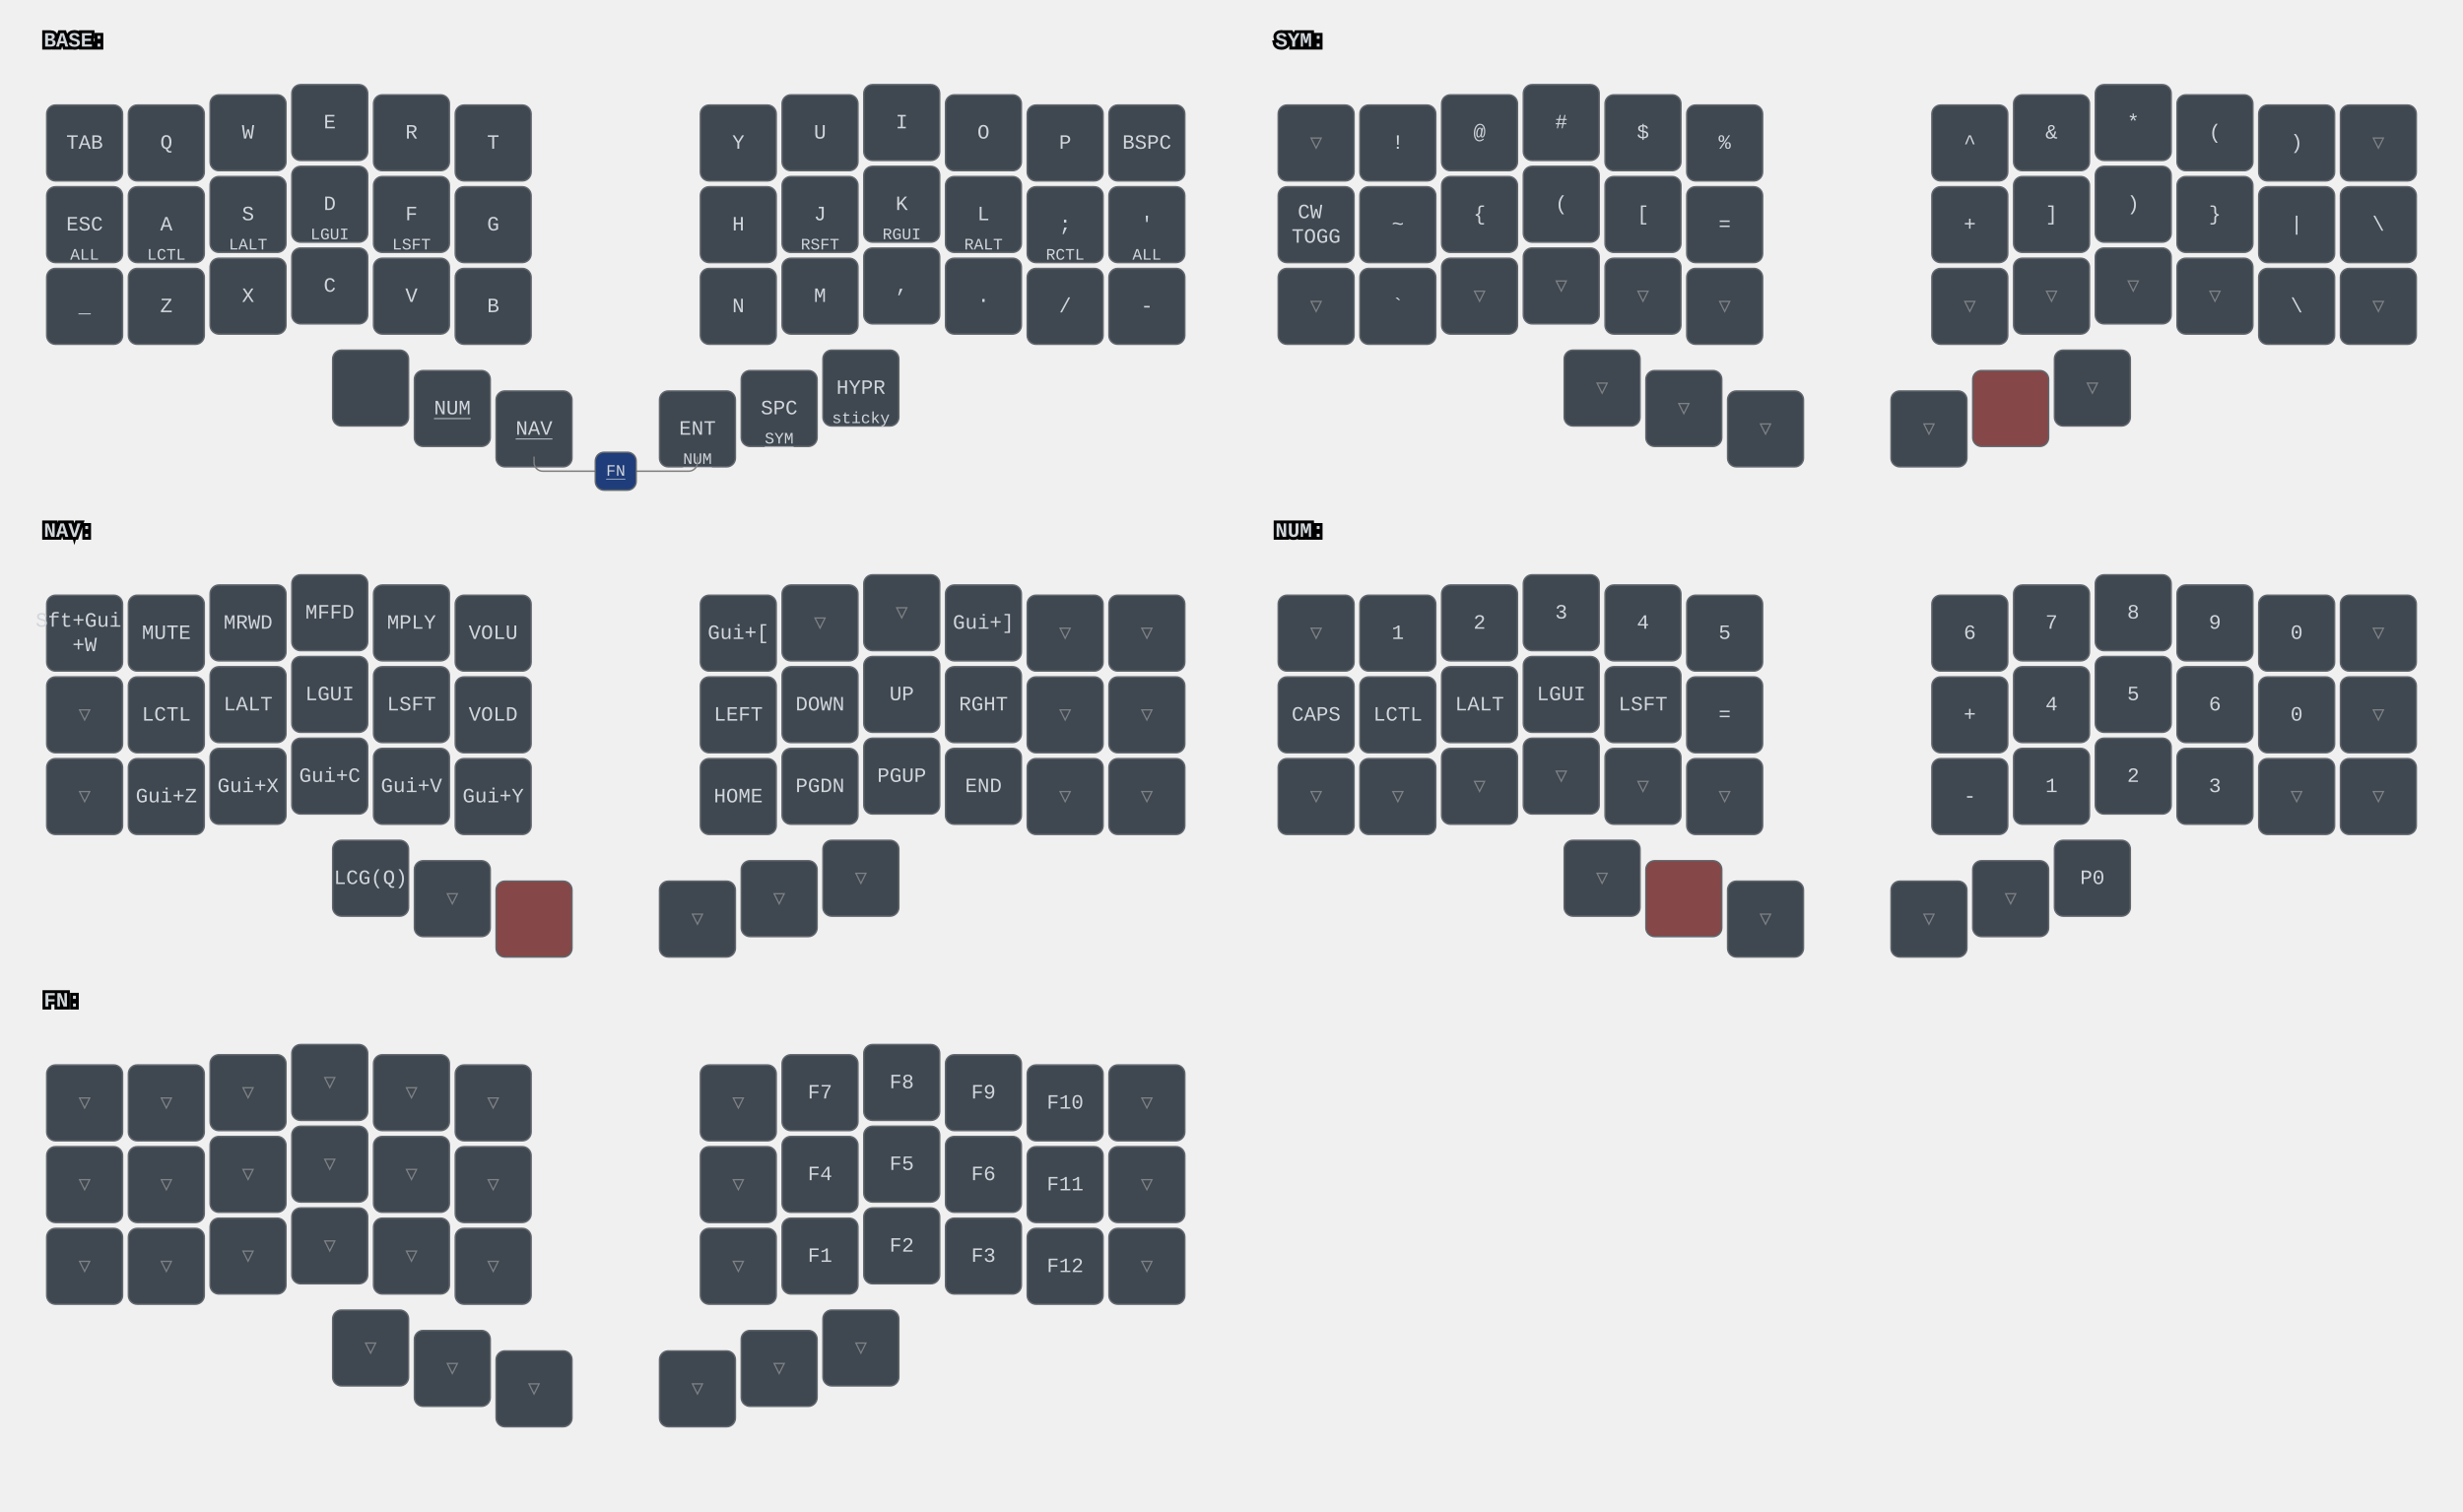
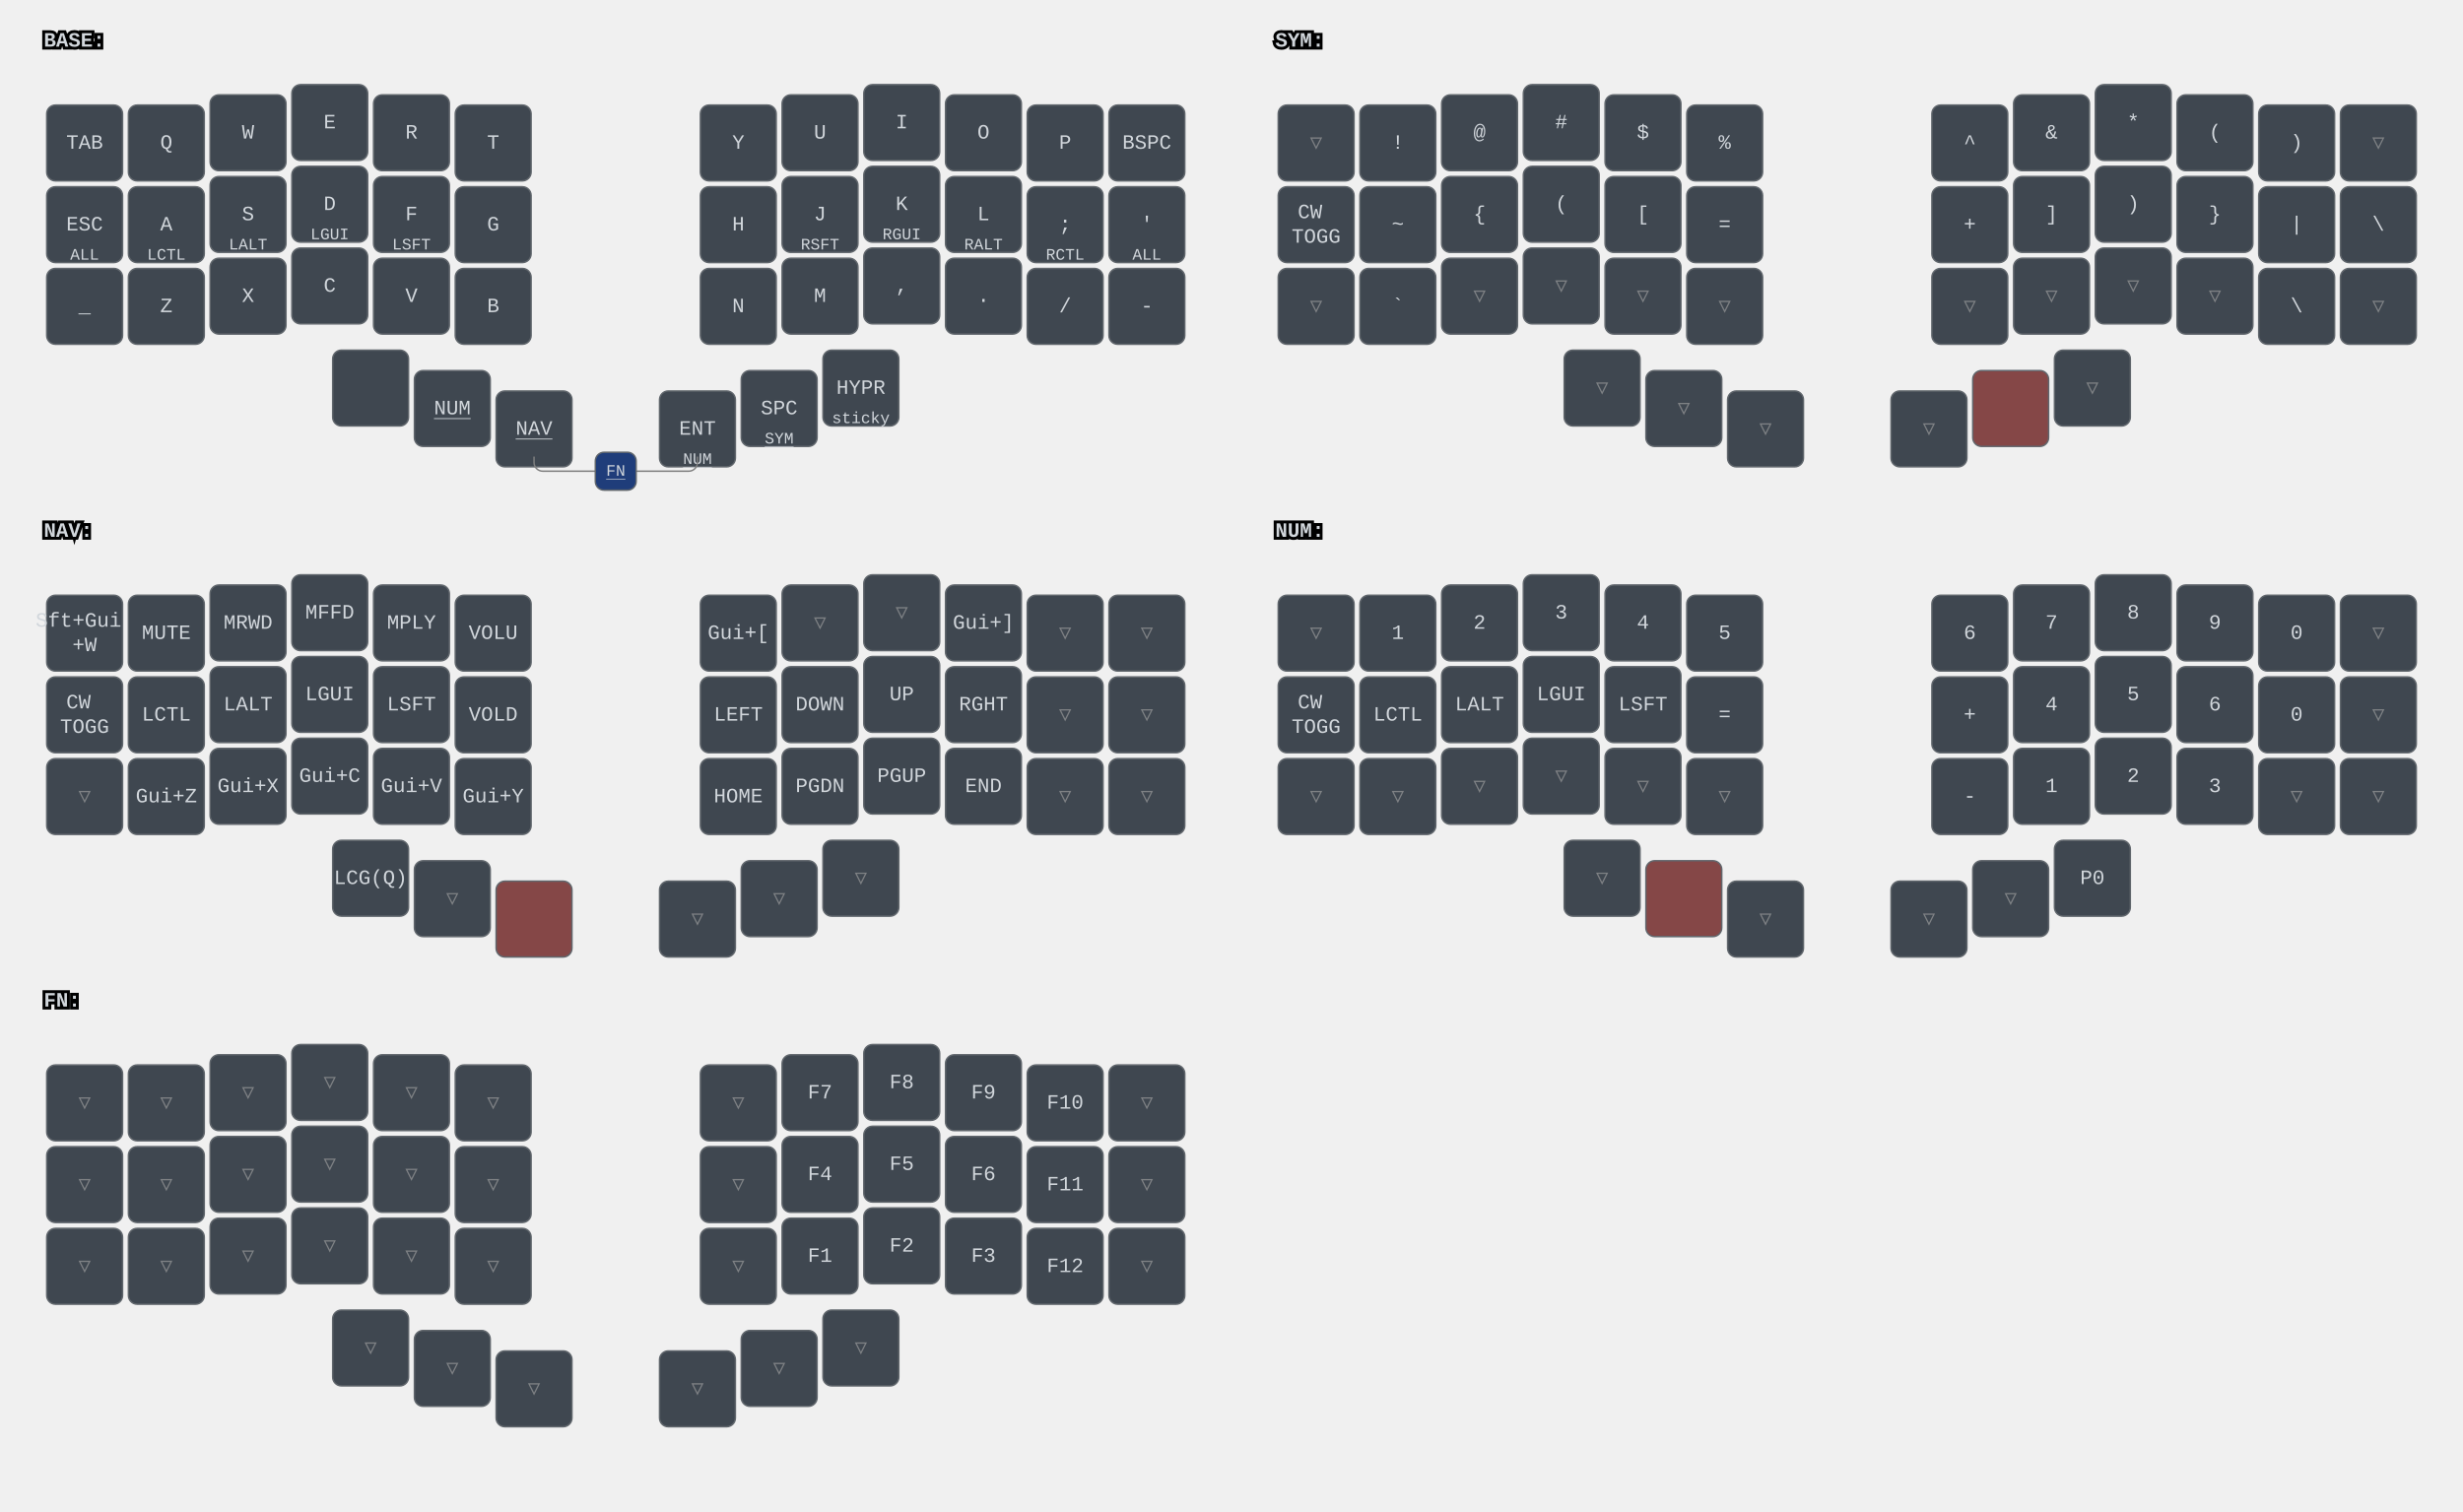
<svg xmlns="http://www.w3.org/2000/svg" width="1688" height="1036" viewBox="0 0 1688 1036" class="keymap">
  <style>/* inherit to force styles through use tags */
svg path {
    fill: inherit;
}

/* font and background color specifications */
svg.keymap {
    font-family: SFMono-Regular,Consolas,Liberation Mono,Menlo,monospace;
    font-size: 14px;
    font-kerning: normal;
    text-rendering: optimizeLegibility;
    fill: #24292e;
}

/* default key styling */
rect.key {
    fill: #f6f8fa;
}

rect.key, rect.combo {
    stroke: #c9cccf;
    stroke-width: 1;
}

/* default key side styling, only used is draw_key_sides is set */
rect.side {
    filter: brightness(90%);
}

/* color accent for combo boxes */
rect.combo, rect.combo-separate {
    fill: #cdf;
}

/* color accent for held keys */
rect.held, rect.combo.held {
    fill: #fdd;
}

/* color accent for ghost (optional) keys */
rect.ghost, rect.combo.ghost {
    stroke-dasharray: 4, 4;
    stroke-width: 2;
}

text {
    text-anchor: middle;
    dominant-baseline: middle;
}

/* styling for layer labels */
text.label {
    font-weight: bold;
    text-anchor: start;
    stroke: white;
    stroke-width: 4;
    paint-order: stroke;
}

/* styling for optional footer */
text.footer {
    text-anchor: end;
    dominant-baseline: auto;
    stroke: white;
    stroke-width: 4;
    paint-order: stroke;
}

/* styling for combo tap, and key non-tap label text */
text.combo, text.hold, text.shifted, text.left, text.right, text.tl, text.tr, text.bl, text.br {
    font-size: 11px;
}

text.hold, text.bl, text.br {
    text-anchor: middle;
    dominant-baseline: auto;
}

text.shifted, text.tl, text.tr {
    text-anchor: middle;
    dominant-baseline: hanging;
}

text.left, text.tl, text.bl {
    text-anchor: start;
}

text.right, text.tr, text.br {
    text-anchor: end;
}

text.layer-activator {
    text-decoration: underline;
}

/* styling for hold/shifted label text in combo box */
text.combo.hold, text.combo.shifted, text.combo.left, text.combo.right {
    font-size: 8px;
}

/* lighter symbol for transparent keys */
text.trans {
    fill: #7b7e81;
}

/* styling for combo dendrons */
path.combo {
    stroke-width: 1;
    stroke: gray;
    fill: none;
}

/* Start Tabler Icons Cleanup */
/* cannot use height/width with glyphs */
.icon-tabler &gt; path {
    fill: inherit;
    stroke: inherit;
    stroke-width: 2;
}
/* hide tabler's default box */
.icon-tabler &gt; path[stroke="none"][fill="none"] {
    visibility: hidden;
}
/* End Tabler Icons Cleanup */

svg.keymap { fill: #d1d6db; }
rect.key { fill: #3f4750; }
rect.key, rect.combo { stroke: #60666c; }
rect.combo, rect.combo-separate { fill: #1f3d7a; }
rect.held, rect.combo.held { fill: #854747; }
text.label, text.footer { stroke: black; }
text.trans { fill: #7e8184; }
path.combo { stroke: #7f7f7f; }
</style>
  <g transform="translate(30, 0)" class="layer-BASE">
    <text x="0" y="28" class="label" id="BASE">BASE:</text>
    <g transform="translate(0, 56)">
      <g transform="translate(28, 42)" class="key keypos-0">
        <rect rx="6" ry="6" x="-26" y="-26" width="52" height="52" class="key" />
        <text x="0" y="0" class="key tap">TAB</text>
      </g>
      <g transform="translate(84, 42)" class="key keypos-1">
        <rect rx="6" ry="6" x="-26" y="-26" width="52" height="52" class="key" />
        <text x="0" y="0" class="key tap">Q</text>
      </g>
      <g transform="translate(140, 35)" class="key keypos-2">
        <rect rx="6" ry="6" x="-26" y="-26" width="52" height="52" class="key" />
        <text x="0" y="0" class="key tap">W</text>
      </g>
      <g transform="translate(196, 28)" class="key keypos-3">
        <rect rx="6" ry="6" x="-26" y="-26" width="52" height="52" class="key" />
        <text x="0" y="0" class="key tap">E</text>
      </g>
      <g transform="translate(252, 35)" class="key keypos-4">
        <rect rx="6" ry="6" x="-26" y="-26" width="52" height="52" class="key" />
        <text x="0" y="0" class="key tap">R</text>
      </g>
      <g transform="translate(308, 42)" class="key keypos-5">
        <rect rx="6" ry="6" x="-26" y="-26" width="52" height="52" class="key" />
        <text x="0" y="0" class="key tap">T</text>
      </g>
      <g transform="translate(476, 42)" class="key keypos-6">
        <rect rx="6" ry="6" x="-26" y="-26" width="52" height="52" class="key" />
        <text x="0" y="0" class="key tap">Y</text>
      </g>
      <g transform="translate(532, 35)" class="key keypos-7">
        <rect rx="6" ry="6" x="-26" y="-26" width="52" height="52" class="key" />
        <text x="0" y="0" class="key tap">U</text>
      </g>
      <g transform="translate(588, 28)" class="key keypos-8">
        <rect rx="6" ry="6" x="-26" y="-26" width="52" height="52" class="key" />
        <text x="0" y="0" class="key tap">I</text>
      </g>
      <g transform="translate(644, 35)" class="key keypos-9">
        <rect rx="6" ry="6" x="-26" y="-26" width="52" height="52" class="key" />
        <text x="0" y="0" class="key tap">O</text>
      </g>
      <g transform="translate(700, 42)" class="key keypos-10">
        <rect rx="6" ry="6" x="-26" y="-26" width="52" height="52" class="key" />
        <text x="0" y="0" class="key tap">P</text>
      </g>
      <g transform="translate(756, 42)" class="key keypos-11">
        <rect rx="6" ry="6" x="-26" y="-26" width="52" height="52" class="key" />
        <text x="0" y="0" class="key tap">BSPC</text>
      </g>
      <g transform="translate(28, 98)" class="key keypos-12">
        <rect rx="6" ry="6" x="-26" y="-26" width="52" height="52" class="key" />
        <text x="0" y="0" class="key tap">ESC</text>
        <text x="0" y="24" class="key hold">ALL</text>
      </g>
      <g transform="translate(84, 98)" class="key keypos-13">
        <rect rx="6" ry="6" x="-26" y="-26" width="52" height="52" class="key" />
        <text x="0" y="0" class="key tap">A</text>
        <text x="0" y="24" class="key hold">LCTL</text>
      </g>
      <g transform="translate(140, 91)" class="key keypos-14">
        <rect rx="6" ry="6" x="-26" y="-26" width="52" height="52" class="key" />
        <text x="0" y="0" class="key tap">S</text>
        <text x="0" y="24" class="key hold">LALT</text>
      </g>
      <g transform="translate(196, 84)" class="key keypos-15">
        <rect rx="6" ry="6" x="-26" y="-26" width="52" height="52" class="key" />
        <text x="0" y="0" class="key tap">D</text>
        <text x="0" y="24" class="key hold">LGUI</text>
      </g>
      <g transform="translate(252, 91)" class="key keypos-16">
        <rect rx="6" ry="6" x="-26" y="-26" width="52" height="52" class="key" />
        <text x="0" y="0" class="key tap">F</text>
        <text x="0" y="24" class="key hold">LSFT</text>
      </g>
      <g transform="translate(308, 98)" class="key keypos-17">
        <rect rx="6" ry="6" x="-26" y="-26" width="52" height="52" class="key" />
        <text x="0" y="0" class="key tap">G</text>
      </g>
      <g transform="translate(476, 98)" class="key keypos-18">
        <rect rx="6" ry="6" x="-26" y="-26" width="52" height="52" class="key" />
        <text x="0" y="0" class="key tap">H</text>
      </g>
      <g transform="translate(532, 91)" class="key keypos-19">
        <rect rx="6" ry="6" x="-26" y="-26" width="52" height="52" class="key" />
        <text x="0" y="0" class="key tap">J</text>
        <text x="0" y="24" class="key hold">RSFT</text>
      </g>
      <g transform="translate(588, 84)" class="key keypos-20">
        <rect rx="6" ry="6" x="-26" y="-26" width="52" height="52" class="key" />
        <text x="0" y="0" class="key tap">K</text>
        <text x="0" y="24" class="key hold">RGUI</text>
      </g>
      <g transform="translate(644, 91)" class="key keypos-21">
        <rect rx="6" ry="6" x="-26" y="-26" width="52" height="52" class="key" />
        <text x="0" y="0" class="key tap">L</text>
        <text x="0" y="24" class="key hold">RALT</text>
      </g>
      <g transform="translate(700, 98)" class="key keypos-22">
        <rect rx="6" ry="6" x="-26" y="-26" width="52" height="52" class="key" />
        <text x="0" y="0" class="key tap">;</text>
        <text x="0" y="24" class="key hold">RCTL</text>
      </g>
      <g transform="translate(756, 98)" class="key keypos-23">
        <rect rx="6" ry="6" x="-26" y="-26" width="52" height="52" class="key" />
        <text x="0" y="0" class="key tap">'</text>
        <text x="0" y="24" class="key hold">ALL</text>
      </g>
      <g transform="translate(28, 154)" class="key keypos-24">
        <rect rx="6" ry="6" x="-26" y="-26" width="52" height="52" class="key" />
        <text x="0" y="0" class="key tap">_</text>
      </g>
      <g transform="translate(84, 154)" class="key keypos-25">
        <rect rx="6" ry="6" x="-26" y="-26" width="52" height="52" class="key" />
        <text x="0" y="0" class="key tap">Z</text>
      </g>
      <g transform="translate(140, 147)" class="key keypos-26">
        <rect rx="6" ry="6" x="-26" y="-26" width="52" height="52" class="key" />
        <text x="0" y="0" class="key tap">X</text>
      </g>
      <g transform="translate(196, 140)" class="key keypos-27">
        <rect rx="6" ry="6" x="-26" y="-26" width="52" height="52" class="key" />
        <text x="0" y="0" class="key tap">C</text>
      </g>
      <g transform="translate(252, 147)" class="key keypos-28">
        <rect rx="6" ry="6" x="-26" y="-26" width="52" height="52" class="key" />
        <text x="0" y="0" class="key tap">V</text>
      </g>
      <g transform="translate(308, 154)" class="key keypos-29">
        <rect rx="6" ry="6" x="-26" y="-26" width="52" height="52" class="key" />
        <text x="0" y="0" class="key tap">B</text>
      </g>
      <g transform="translate(476, 154)" class="key keypos-30">
        <rect rx="6" ry="6" x="-26" y="-26" width="52" height="52" class="key" />
        <text x="0" y="0" class="key tap">N</text>
      </g>
      <g transform="translate(532, 147)" class="key keypos-31">
        <rect rx="6" ry="6" x="-26" y="-26" width="52" height="52" class="key" />
        <text x="0" y="0" class="key tap">M</text>
      </g>
      <g transform="translate(588, 140)" class="key keypos-32">
        <rect rx="6" ry="6" x="-26" y="-26" width="52" height="52" class="key" />
        <text x="0" y="0" class="key tap">,</text>
      </g>
      <g transform="translate(644, 147)" class="key keypos-33">
        <rect rx="6" ry="6" x="-26" y="-26" width="52" height="52" class="key" />
        <text x="0" y="0" class="key tap">.</text>
      </g>
      <g transform="translate(700, 154)" class="key keypos-34">
        <rect rx="6" ry="6" x="-26" y="-26" width="52" height="52" class="key" />
        <text x="0" y="0" class="key tap">/</text>
      </g>
      <g transform="translate(756, 154)" class="key keypos-35">
        <rect rx="6" ry="6" x="-26" y="-26" width="52" height="52" class="key" />
        <text x="0" y="0" class="key tap">-</text>
      </g>
      <g transform="translate(224, 210)" class="key keypos-36">
        <rect rx="6" ry="6" x="-26" y="-26" width="52" height="52" class="key" />
      </g>
      <g transform="translate(280, 224)" class="key keypos-37">
        <rect rx="6" ry="6" x="-26" y="-26" width="52" height="52" class="key" />
        <a href="#NUM">
          <text x="0" y="0" class="key tap layer-activator">NUM</text>
        </a>
      </g>
      <g transform="translate(336, 238)" class="key keypos-38">
        <rect rx="6" ry="6" x="-26" y="-26" width="52" height="52" class="key" />
        <a href="#NAV">
          <text x="0" y="0" class="key tap layer-activator">NAV</text>
        </a>
      </g>
      <g transform="translate(448, 238)" class="key keypos-39">
        <rect rx="6" ry="6" x="-26" y="-26" width="52" height="52" class="key" />
        <text x="0" y="0" class="key tap">ENT</text>
        <a href="#NUM">
          <text x="0" y="24" class="key hold layer-activator">NUM</text>
        </a>
      </g>
      <g transform="translate(504, 224)" class="key keypos-40">
        <rect rx="6" ry="6" x="-26" y="-26" width="52" height="52" class="key" />
        <text x="0" y="0" class="key tap">SPC</text>
        <a href="#SYM">
          <text x="0" y="24" class="key hold layer-activator">SYM</text>
        </a>
      </g>
      <g transform="translate(560, 210)" class="key keypos-41">
        <rect rx="6" ry="6" x="-26" y="-26" width="52" height="52" class="key" />
        <text x="0" y="0" class="key tap">HYPR</text>
        <text x="0" y="24" class="key hold">sticky</text>
      </g>
      <g class="combo combopos-0">
        <path d="M392,267 h-50 a6.0,6.0 0 0 1 -6.0,-6.0 v-4" class="combo" />
        <path d="M392,267 h50 a6.0,6.0 0 0 0 6.0,-6.0 v-4" class="combo" />
        <rect rx="6" ry="6" x="378" y="254" width="28" height="26" class="combo" />
        <a href="#FN">
          <text x="392" y="267" class="combo tap layer-activator">FN</text>
        </a>
      </g>
    </g>
  </g>
  <g transform="translate(874, 0)" class="layer-SYM">
    <text x="0" y="28" class="label" id="SYM">SYM:</text>
    <g transform="translate(0, 56)">
      <g transform="translate(28, 42)" class="key trans keypos-0">
        <rect rx="6" ry="6" x="-26" y="-26" width="52" height="52" class="key trans" />
        <text x="0" y="0" class="key trans tap">▽</text>
      </g>
      <g transform="translate(84, 42)" class="key keypos-1">
        <rect rx="6" ry="6" x="-26" y="-26" width="52" height="52" class="key" />
        <text x="0" y="0" class="key tap">!</text>
      </g>
      <g transform="translate(140, 35)" class="key keypos-2">
        <rect rx="6" ry="6" x="-26" y="-26" width="52" height="52" class="key" />
        <text x="0" y="0" class="key tap">@</text>
      </g>
      <g transform="translate(196, 28)" class="key keypos-3">
        <rect rx="6" ry="6" x="-26" y="-26" width="52" height="52" class="key" />
        <text x="0" y="0" class="key tap">#</text>
      </g>
      <g transform="translate(252, 35)" class="key keypos-4">
        <rect rx="6" ry="6" x="-26" y="-26" width="52" height="52" class="key" />
        <text x="0" y="0" class="key tap">$</text>
      </g>
      <g transform="translate(308, 42)" class="key keypos-5">
        <rect rx="6" ry="6" x="-26" y="-26" width="52" height="52" class="key" />
        <text x="0" y="0" class="key tap">%</text>
      </g>
      <g transform="translate(476, 42)" class="key keypos-6">
        <rect rx="6" ry="6" x="-26" y="-26" width="52" height="52" class="key" />
        <text x="0" y="0" class="key tap">^</text>
      </g>
      <g transform="translate(532, 35)" class="key keypos-7">
        <rect rx="6" ry="6" x="-26" y="-26" width="52" height="52" class="key" />
        <text x="0" y="0" class="key tap">&amp;</text>
      </g>
      <g transform="translate(588, 28)" class="key keypos-8">
        <rect rx="6" ry="6" x="-26" y="-26" width="52" height="52" class="key" />
        <text x="0" y="0" class="key tap">*</text>
      </g>
      <g transform="translate(644, 35)" class="key keypos-9">
        <rect rx="6" ry="6" x="-26" y="-26" width="52" height="52" class="key" />
        <text x="0" y="0" class="key tap">(</text>
      </g>
      <g transform="translate(700, 42)" class="key keypos-10">
        <rect rx="6" ry="6" x="-26" y="-26" width="52" height="52" class="key" />
        <text x="0" y="0" class="key tap">)</text>
      </g>
      <g transform="translate(756, 42)" class="key trans keypos-11">
        <rect rx="6" ry="6" x="-26" y="-26" width="52" height="52" class="key trans" />
        <text x="0" y="0" class="key trans tap">▽</text>
      </g>
      <g transform="translate(28, 98)" class="key keypos-12">
        <rect rx="6" ry="6" x="-26" y="-26" width="52" height="52" class="key" />
        <text x="0" y="0" class="key tap">
          <tspan x="0" dy="-0.6em">CW</tspan>
          <tspan x="0" dy="1.2em">TOGG</tspan>
        </text>
      </g>
      <g transform="translate(84, 98)" class="key keypos-13">
        <rect rx="6" ry="6" x="-26" y="-26" width="52" height="52" class="key" />
        <text x="0" y="0" class="key tap">~</text>
      </g>
      <g transform="translate(140, 91)" class="key keypos-14">
        <rect rx="6" ry="6" x="-26" y="-26" width="52" height="52" class="key" />
        <text x="0" y="0" class="key tap">{</text>
      </g>
      <g transform="translate(196, 84)" class="key keypos-15">
        <rect rx="6" ry="6" x="-26" y="-26" width="52" height="52" class="key" />
        <text x="0" y="0" class="key tap">(</text>
      </g>
      <g transform="translate(252, 91)" class="key keypos-16">
        <rect rx="6" ry="6" x="-26" y="-26" width="52" height="52" class="key" />
        <text x="0" y="0" class="key tap">[</text>
      </g>
      <g transform="translate(308, 98)" class="key keypos-17">
        <rect rx="6" ry="6" x="-26" y="-26" width="52" height="52" class="key" />
        <text x="0" y="0" class="key tap">=</text>
      </g>
      <g transform="translate(476, 98)" class="key keypos-18">
        <rect rx="6" ry="6" x="-26" y="-26" width="52" height="52" class="key" />
        <text x="0" y="0" class="key tap">+</text>
      </g>
      <g transform="translate(532, 91)" class="key keypos-19">
        <rect rx="6" ry="6" x="-26" y="-26" width="52" height="52" class="key" />
        <text x="0" y="0" class="key tap">]</text>
      </g>
      <g transform="translate(588, 84)" class="key keypos-20">
        <rect rx="6" ry="6" x="-26" y="-26" width="52" height="52" class="key" />
        <text x="0" y="0" class="key tap">)</text>
      </g>
      <g transform="translate(644, 91)" class="key keypos-21">
        <rect rx="6" ry="6" x="-26" y="-26" width="52" height="52" class="key" />
        <text x="0" y="0" class="key tap">}</text>
      </g>
      <g transform="translate(700, 98)" class="key keypos-22">
        <rect rx="6" ry="6" x="-26" y="-26" width="52" height="52" class="key" />
        <text x="0" y="0" class="key tap">|</text>
      </g>
      <g transform="translate(756, 98)" class="key keypos-23">
        <rect rx="6" ry="6" x="-26" y="-26" width="52" height="52" class="key" />
        <text x="0" y="0" class="key tap">\</text>
      </g>
      <g transform="translate(28, 154)" class="key trans keypos-24">
        <rect rx="6" ry="6" x="-26" y="-26" width="52" height="52" class="key trans" />
        <text x="0" y="0" class="key trans tap">▽</text>
      </g>
      <g transform="translate(84, 154)" class="key keypos-25">
        <rect rx="6" ry="6" x="-26" y="-26" width="52" height="52" class="key" />
        <text x="0" y="0" class="key tap">`</text>
      </g>
      <g transform="translate(140, 147)" class="key trans keypos-26">
        <rect rx="6" ry="6" x="-26" y="-26" width="52" height="52" class="key trans" />
        <text x="0" y="0" class="key trans tap">▽</text>
      </g>
      <g transform="translate(196, 140)" class="key trans keypos-27">
        <rect rx="6" ry="6" x="-26" y="-26" width="52" height="52" class="key trans" />
        <text x="0" y="0" class="key trans tap">▽</text>
      </g>
      <g transform="translate(252, 147)" class="key trans keypos-28">
        <rect rx="6" ry="6" x="-26" y="-26" width="52" height="52" class="key trans" />
        <text x="0" y="0" class="key trans tap">▽</text>
      </g>
      <g transform="translate(308, 154)" class="key trans keypos-29">
        <rect rx="6" ry="6" x="-26" y="-26" width="52" height="52" class="key trans" />
        <text x="0" y="0" class="key trans tap">▽</text>
      </g>
      <g transform="translate(476, 154)" class="key trans keypos-30">
        <rect rx="6" ry="6" x="-26" y="-26" width="52" height="52" class="key trans" />
        <text x="0" y="0" class="key trans tap">▽</text>
      </g>
      <g transform="translate(532, 147)" class="key trans keypos-31">
        <rect rx="6" ry="6" x="-26" y="-26" width="52" height="52" class="key trans" />
        <text x="0" y="0" class="key trans tap">▽</text>
      </g>
      <g transform="translate(588, 140)" class="key trans keypos-32">
        <rect rx="6" ry="6" x="-26" y="-26" width="52" height="52" class="key trans" />
        <text x="0" y="0" class="key trans tap">▽</text>
      </g>
      <g transform="translate(644, 147)" class="key trans keypos-33">
        <rect rx="6" ry="6" x="-26" y="-26" width="52" height="52" class="key trans" />
        <text x="0" y="0" class="key trans tap">▽</text>
      </g>
      <g transform="translate(700, 154)" class="key keypos-34">
        <rect rx="6" ry="6" x="-26" y="-26" width="52" height="52" class="key" />
        <text x="0" y="0" class="key tap">\</text>
      </g>
      <g transform="translate(756, 154)" class="key trans keypos-35">
        <rect rx="6" ry="6" x="-26" y="-26" width="52" height="52" class="key trans" />
        <text x="0" y="0" class="key trans tap">▽</text>
      </g>
      <g transform="translate(224, 210)" class="key trans keypos-36">
        <rect rx="6" ry="6" x="-26" y="-26" width="52" height="52" class="key trans" />
        <text x="0" y="0" class="key trans tap">▽</text>
      </g>
      <g transform="translate(280, 224)" class="key trans keypos-37">
        <rect rx="6" ry="6" x="-26" y="-26" width="52" height="52" class="key trans" />
        <text x="0" y="0" class="key trans tap">▽</text>
      </g>
      <g transform="translate(336, 238)" class="key trans keypos-38">
        <rect rx="6" ry="6" x="-26" y="-26" width="52" height="52" class="key trans" />
        <text x="0" y="0" class="key trans tap">▽</text>
      </g>
      <g transform="translate(448, 238)" class="key trans keypos-39">
        <rect rx="6" ry="6" x="-26" y="-26" width="52" height="52" class="key trans" />
        <text x="0" y="0" class="key trans tap">▽</text>
      </g>
      <g transform="translate(504, 224)" class="key held keypos-40">
        <rect rx="6" ry="6" x="-26" y="-26" width="52" height="52" class="key held" />
      </g>
      <g transform="translate(560, 210)" class="key trans keypos-41">
        <rect rx="6" ry="6" x="-26" y="-26" width="52" height="52" class="key trans" />
        <text x="0" y="0" class="key trans tap">▽</text>
      </g>
    </g>
  </g>
  <g transform="translate(30, 336)" class="layer-NAV">
    <text x="0" y="28" class="label" id="NAV">NAV:</text>
    <g transform="translate(0, 56)">
      <g transform="translate(28, 42)" class="key keypos-0">
        <rect rx="6" ry="6" x="-26" y="-26" width="52" height="52" class="key" />
        <text x="0" y="0" class="key tap">
          <tspan x="0" dy="-0.6em">Sft+Gui</tspan>
          <tspan x="0" dy="1.2em">+W</tspan>
        </text>
      </g>
      <g transform="translate(84, 42)" class="key keypos-1">
        <rect rx="6" ry="6" x="-26" y="-26" width="52" height="52" class="key" />
        <text x="0" y="0" class="key tap">MUTE</text>
      </g>
      <g transform="translate(140, 35)" class="key keypos-2">
        <rect rx="6" ry="6" x="-26" y="-26" width="52" height="52" class="key" />
        <text x="0" y="0" class="key tap">MRWD</text>
      </g>
      <g transform="translate(196, 28)" class="key keypos-3">
        <rect rx="6" ry="6" x="-26" y="-26" width="52" height="52" class="key" />
        <text x="0" y="0" class="key tap">MFFD</text>
      </g>
      <g transform="translate(252, 35)" class="key keypos-4">
        <rect rx="6" ry="6" x="-26" y="-26" width="52" height="52" class="key" />
        <text x="0" y="0" class="key tap">MPLY</text>
      </g>
      <g transform="translate(308, 42)" class="key keypos-5">
        <rect rx="6" ry="6" x="-26" y="-26" width="52" height="52" class="key" />
        <text x="0" y="0" class="key tap">VOLU</text>
      </g>
      <g transform="translate(476, 42)" class="key keypos-6">
        <rect rx="6" ry="6" x="-26" y="-26" width="52" height="52" class="key" />
        <text x="0" y="0" class="key tap">Gui+[</text>
      </g>
      <g transform="translate(532, 35)" class="key trans keypos-7">
        <rect rx="6" ry="6" x="-26" y="-26" width="52" height="52" class="key trans" />
        <text x="0" y="0" class="key trans tap">▽</text>
      </g>
      <g transform="translate(588, 28)" class="key trans keypos-8">
        <rect rx="6" ry="6" x="-26" y="-26" width="52" height="52" class="key trans" />
        <text x="0" y="0" class="key trans tap">▽</text>
      </g>
      <g transform="translate(644, 35)" class="key keypos-9">
        <rect rx="6" ry="6" x="-26" y="-26" width="52" height="52" class="key" />
        <text x="0" y="0" class="key tap">Gui+]</text>
      </g>
      <g transform="translate(700, 42)" class="key trans keypos-10">
        <rect rx="6" ry="6" x="-26" y="-26" width="52" height="52" class="key trans" />
        <text x="0" y="0" class="key trans tap">▽</text>
      </g>
      <g transform="translate(756, 42)" class="key trans keypos-11">
        <rect rx="6" ry="6" x="-26" y="-26" width="52" height="52" class="key trans" />
        <text x="0" y="0" class="key trans tap">▽</text>
      </g>
-       <g transform="translate(28, 98)" class="key trans keypos-12">
-         <rect rx="6" ry="6" x="-26" y="-26" width="52" height="52" class="key trans" />
-         <text x="0" y="0" class="key trans tap">▽</text>
+       <g transform="translate(28, 98)" class="key keypos-12">
+         <rect rx="6" ry="6" x="-26" y="-26" width="52" height="52" class="key" />
+         <text x="0" y="0" class="key tap">
+           <tspan x="0" dy="-0.6em">CW</tspan>
+           <tspan x="0" dy="1.2em">TOGG</tspan>
+         </text>
      </g>
      <g transform="translate(84, 98)" class="key keypos-13">
        <rect rx="6" ry="6" x="-26" y="-26" width="52" height="52" class="key" />
        <text x="0" y="0" class="key tap">LCTL</text>
      </g>
      <g transform="translate(140, 91)" class="key keypos-14">
        <rect rx="6" ry="6" x="-26" y="-26" width="52" height="52" class="key" />
        <text x="0" y="0" class="key tap">LALT</text>
      </g>
      <g transform="translate(196, 84)" class="key keypos-15">
        <rect rx="6" ry="6" x="-26" y="-26" width="52" height="52" class="key" />
        <text x="0" y="0" class="key tap">LGUI</text>
      </g>
      <g transform="translate(252, 91)" class="key keypos-16">
        <rect rx="6" ry="6" x="-26" y="-26" width="52" height="52" class="key" />
        <text x="0" y="0" class="key tap">LSFT</text>
      </g>
      <g transform="translate(308, 98)" class="key keypos-17">
        <rect rx="6" ry="6" x="-26" y="-26" width="52" height="52" class="key" />
        <text x="0" y="0" class="key tap">VOLD</text>
      </g>
      <g transform="translate(476, 98)" class="key keypos-18">
        <rect rx="6" ry="6" x="-26" y="-26" width="52" height="52" class="key" />
        <text x="0" y="0" class="key tap">LEFT</text>
      </g>
      <g transform="translate(532, 91)" class="key keypos-19">
        <rect rx="6" ry="6" x="-26" y="-26" width="52" height="52" class="key" />
        <text x="0" y="0" class="key tap">DOWN</text>
      </g>
      <g transform="translate(588, 84)" class="key keypos-20">
        <rect rx="6" ry="6" x="-26" y="-26" width="52" height="52" class="key" />
        <text x="0" y="0" class="key tap">UP</text>
      </g>
      <g transform="translate(644, 91)" class="key keypos-21">
        <rect rx="6" ry="6" x="-26" y="-26" width="52" height="52" class="key" />
        <text x="0" y="0" class="key tap">RGHT</text>
      </g>
      <g transform="translate(700, 98)" class="key trans keypos-22">
        <rect rx="6" ry="6" x="-26" y="-26" width="52" height="52" class="key trans" />
        <text x="0" y="0" class="key trans tap">▽</text>
      </g>
      <g transform="translate(756, 98)" class="key trans keypos-23">
        <rect rx="6" ry="6" x="-26" y="-26" width="52" height="52" class="key trans" />
        <text x="0" y="0" class="key trans tap">▽</text>
      </g>
      <g transform="translate(28, 154)" class="key trans keypos-24">
        <rect rx="6" ry="6" x="-26" y="-26" width="52" height="52" class="key trans" />
        <text x="0" y="0" class="key trans tap">▽</text>
      </g>
      <g transform="translate(84, 154)" class="key keypos-25">
        <rect rx="6" ry="6" x="-26" y="-26" width="52" height="52" class="key" />
        <text x="0" y="0" class="key tap">Gui+Z</text>
      </g>
      <g transform="translate(140, 147)" class="key keypos-26">
        <rect rx="6" ry="6" x="-26" y="-26" width="52" height="52" class="key" />
        <text x="0" y="0" class="key tap">Gui+X</text>
      </g>
      <g transform="translate(196, 140)" class="key keypos-27">
        <rect rx="6" ry="6" x="-26" y="-26" width="52" height="52" class="key" />
        <text x="0" y="0" class="key tap">Gui+C</text>
      </g>
      <g transform="translate(252, 147)" class="key keypos-28">
        <rect rx="6" ry="6" x="-26" y="-26" width="52" height="52" class="key" />
        <text x="0" y="0" class="key tap">Gui+V</text>
      </g>
      <g transform="translate(308, 154)" class="key keypos-29">
        <rect rx="6" ry="6" x="-26" y="-26" width="52" height="52" class="key" />
        <text x="0" y="0" class="key tap">Gui+Y</text>
      </g>
      <g transform="translate(476, 154)" class="key keypos-30">
        <rect rx="6" ry="6" x="-26" y="-26" width="52" height="52" class="key" />
        <text x="0" y="0" class="key tap">HOME</text>
      </g>
      <g transform="translate(532, 147)" class="key keypos-31">
        <rect rx="6" ry="6" x="-26" y="-26" width="52" height="52" class="key" />
        <text x="0" y="0" class="key tap">PGDN</text>
      </g>
      <g transform="translate(588, 140)" class="key keypos-32">
        <rect rx="6" ry="6" x="-26" y="-26" width="52" height="52" class="key" />
        <text x="0" y="0" class="key tap">PGUP</text>
      </g>
      <g transform="translate(644, 147)" class="key keypos-33">
        <rect rx="6" ry="6" x="-26" y="-26" width="52" height="52" class="key" />
        <text x="0" y="0" class="key tap">END</text>
      </g>
      <g transform="translate(700, 154)" class="key trans keypos-34">
        <rect rx="6" ry="6" x="-26" y="-26" width="52" height="52" class="key trans" />
        <text x="0" y="0" class="key trans tap">▽</text>
      </g>
      <g transform="translate(756, 154)" class="key trans keypos-35">
        <rect rx="6" ry="6" x="-26" y="-26" width="52" height="52" class="key trans" />
        <text x="0" y="0" class="key trans tap">▽</text>
      </g>
      <g transform="translate(224, 210)" class="key keypos-36">
        <rect rx="6" ry="6" x="-26" y="-26" width="52" height="52" class="key" />
        <text x="0" y="0" class="key tap">LCG(Q)</text>
      </g>
      <g transform="translate(280, 224)" class="key trans keypos-37">
        <rect rx="6" ry="6" x="-26" y="-26" width="52" height="52" class="key trans" />
        <text x="0" y="0" class="key trans tap">▽</text>
      </g>
      <g transform="translate(336, 238)" class="key held keypos-38">
        <rect rx="6" ry="6" x="-26" y="-26" width="52" height="52" class="key held" />
      </g>
      <g transform="translate(448, 238)" class="key trans keypos-39">
        <rect rx="6" ry="6" x="-26" y="-26" width="52" height="52" class="key trans" />
        <text x="0" y="0" class="key trans tap">▽</text>
      </g>
      <g transform="translate(504, 224)" class="key trans keypos-40">
        <rect rx="6" ry="6" x="-26" y="-26" width="52" height="52" class="key trans" />
        <text x="0" y="0" class="key trans tap">▽</text>
      </g>
      <g transform="translate(560, 210)" class="key trans keypos-41">
        <rect rx="6" ry="6" x="-26" y="-26" width="52" height="52" class="key trans" />
        <text x="0" y="0" class="key trans tap">▽</text>
      </g>
    </g>
  </g>
  <g transform="translate(874, 336)" class="layer-NUM">
    <text x="0" y="28" class="label" id="NUM">NUM:</text>
    <g transform="translate(0, 56)">
      <g transform="translate(28, 42)" class="key trans keypos-0">
        <rect rx="6" ry="6" x="-26" y="-26" width="52" height="52" class="key trans" />
        <text x="0" y="0" class="key trans tap">▽</text>
      </g>
      <g transform="translate(84, 42)" class="key keypos-1">
        <rect rx="6" ry="6" x="-26" y="-26" width="52" height="52" class="key" />
        <text x="0" y="0" class="key tap">1</text>
      </g>
      <g transform="translate(140, 35)" class="key keypos-2">
        <rect rx="6" ry="6" x="-26" y="-26" width="52" height="52" class="key" />
        <text x="0" y="0" class="key tap">2</text>
      </g>
      <g transform="translate(196, 28)" class="key keypos-3">
        <rect rx="6" ry="6" x="-26" y="-26" width="52" height="52" class="key" />
        <text x="0" y="0" class="key tap">3</text>
      </g>
      <g transform="translate(252, 35)" class="key keypos-4">
        <rect rx="6" ry="6" x="-26" y="-26" width="52" height="52" class="key" />
        <text x="0" y="0" class="key tap">4</text>
      </g>
      <g transform="translate(308, 42)" class="key keypos-5">
        <rect rx="6" ry="6" x="-26" y="-26" width="52" height="52" class="key" />
        <text x="0" y="0" class="key tap">5</text>
      </g>
      <g transform="translate(476, 42)" class="key keypos-6">
        <rect rx="6" ry="6" x="-26" y="-26" width="52" height="52" class="key" />
        <text x="0" y="0" class="key tap">6</text>
      </g>
      <g transform="translate(532, 35)" class="key keypos-7">
        <rect rx="6" ry="6" x="-26" y="-26" width="52" height="52" class="key" />
        <text x="0" y="0" class="key tap">7</text>
      </g>
      <g transform="translate(588, 28)" class="key keypos-8">
        <rect rx="6" ry="6" x="-26" y="-26" width="52" height="52" class="key" />
        <text x="0" y="0" class="key tap">8</text>
      </g>
      <g transform="translate(644, 35)" class="key keypos-9">
        <rect rx="6" ry="6" x="-26" y="-26" width="52" height="52" class="key" />
        <text x="0" y="0" class="key tap">9</text>
      </g>
      <g transform="translate(700, 42)" class="key keypos-10">
        <rect rx="6" ry="6" x="-26" y="-26" width="52" height="52" class="key" />
        <text x="0" y="0" class="key tap">0</text>
      </g>
      <g transform="translate(756, 42)" class="key trans keypos-11">
        <rect rx="6" ry="6" x="-26" y="-26" width="52" height="52" class="key trans" />
        <text x="0" y="0" class="key trans tap">▽</text>
      </g>
      <g transform="translate(28, 98)" class="key keypos-12">
        <rect rx="6" ry="6" x="-26" y="-26" width="52" height="52" class="key" />
-         <text x="0" y="0" class="key tap">CAPS</text>
+         <text x="0" y="0" class="key tap">
+           <tspan x="0" dy="-0.6em">CW</tspan>
+           <tspan x="0" dy="1.2em">TOGG</tspan>
+         </text>
      </g>
      <g transform="translate(84, 98)" class="key keypos-13">
        <rect rx="6" ry="6" x="-26" y="-26" width="52" height="52" class="key" />
        <text x="0" y="0" class="key tap">LCTL</text>
      </g>
      <g transform="translate(140, 91)" class="key keypos-14">
        <rect rx="6" ry="6" x="-26" y="-26" width="52" height="52" class="key" />
        <text x="0" y="0" class="key tap">LALT</text>
      </g>
      <g transform="translate(196, 84)" class="key keypos-15">
        <rect rx="6" ry="6" x="-26" y="-26" width="52" height="52" class="key" />
        <text x="0" y="0" class="key tap">LGUI</text>
      </g>
      <g transform="translate(252, 91)" class="key keypos-16">
        <rect rx="6" ry="6" x="-26" y="-26" width="52" height="52" class="key" />
        <text x="0" y="0" class="key tap">LSFT</text>
      </g>
      <g transform="translate(308, 98)" class="key keypos-17">
        <rect rx="6" ry="6" x="-26" y="-26" width="52" height="52" class="key" />
        <text x="0" y="0" class="key tap">=</text>
      </g>
      <g transform="translate(476, 98)" class="key keypos-18">
        <rect rx="6" ry="6" x="-26" y="-26" width="52" height="52" class="key" />
        <text x="0" y="0" class="key tap">+</text>
      </g>
      <g transform="translate(532, 91)" class="key keypos-19">
        <rect rx="6" ry="6" x="-26" y="-26" width="52" height="52" class="key" />
        <text x="0" y="0" class="key tap">4</text>
      </g>
      <g transform="translate(588, 84)" class="key keypos-20">
        <rect rx="6" ry="6" x="-26" y="-26" width="52" height="52" class="key" />
        <text x="0" y="0" class="key tap">5</text>
      </g>
      <g transform="translate(644, 91)" class="key keypos-21">
        <rect rx="6" ry="6" x="-26" y="-26" width="52" height="52" class="key" />
        <text x="0" y="0" class="key tap">6</text>
      </g>
      <g transform="translate(700, 98)" class="key keypos-22">
        <rect rx="6" ry="6" x="-26" y="-26" width="52" height="52" class="key" />
        <text x="0" y="0" class="key tap">0</text>
      </g>
      <g transform="translate(756, 98)" class="key trans keypos-23">
        <rect rx="6" ry="6" x="-26" y="-26" width="52" height="52" class="key trans" />
        <text x="0" y="0" class="key trans tap">▽</text>
      </g>
      <g transform="translate(28, 154)" class="key trans keypos-24">
        <rect rx="6" ry="6" x="-26" y="-26" width="52" height="52" class="key trans" />
        <text x="0" y="0" class="key trans tap">▽</text>
      </g>
      <g transform="translate(84, 154)" class="key trans keypos-25">
        <rect rx="6" ry="6" x="-26" y="-26" width="52" height="52" class="key trans" />
        <text x="0" y="0" class="key trans tap">▽</text>
      </g>
      <g transform="translate(140, 147)" class="key trans keypos-26">
        <rect rx="6" ry="6" x="-26" y="-26" width="52" height="52" class="key trans" />
        <text x="0" y="0" class="key trans tap">▽</text>
      </g>
      <g transform="translate(196, 140)" class="key trans keypos-27">
        <rect rx="6" ry="6" x="-26" y="-26" width="52" height="52" class="key trans" />
        <text x="0" y="0" class="key trans tap">▽</text>
      </g>
      <g transform="translate(252, 147)" class="key trans keypos-28">
        <rect rx="6" ry="6" x="-26" y="-26" width="52" height="52" class="key trans" />
        <text x="0" y="0" class="key trans tap">▽</text>
      </g>
      <g transform="translate(308, 154)" class="key trans keypos-29">
        <rect rx="6" ry="6" x="-26" y="-26" width="52" height="52" class="key trans" />
        <text x="0" y="0" class="key trans tap">▽</text>
      </g>
      <g transform="translate(476, 154)" class="key keypos-30">
        <rect rx="6" ry="6" x="-26" y="-26" width="52" height="52" class="key" />
        <text x="0" y="0" class="key tap">-</text>
      </g>
      <g transform="translate(532, 147)" class="key keypos-31">
        <rect rx="6" ry="6" x="-26" y="-26" width="52" height="52" class="key" />
        <text x="0" y="0" class="key tap">1</text>
      </g>
      <g transform="translate(588, 140)" class="key keypos-32">
        <rect rx="6" ry="6" x="-26" y="-26" width="52" height="52" class="key" />
        <text x="0" y="0" class="key tap">2</text>
      </g>
      <g transform="translate(644, 147)" class="key keypos-33">
        <rect rx="6" ry="6" x="-26" y="-26" width="52" height="52" class="key" />
        <text x="0" y="0" class="key tap">3</text>
      </g>
      <g transform="translate(700, 154)" class="key trans keypos-34">
        <rect rx="6" ry="6" x="-26" y="-26" width="52" height="52" class="key trans" />
        <text x="0" y="0" class="key trans tap">▽</text>
      </g>
      <g transform="translate(756, 154)" class="key trans keypos-35">
        <rect rx="6" ry="6" x="-26" y="-26" width="52" height="52" class="key trans" />
        <text x="0" y="0" class="key trans tap">▽</text>
      </g>
      <g transform="translate(224, 210)" class="key trans keypos-36">
        <rect rx="6" ry="6" x="-26" y="-26" width="52" height="52" class="key trans" />
        <text x="0" y="0" class="key trans tap">▽</text>
      </g>
      <g transform="translate(280, 224)" class="key held keypos-37">
        <rect rx="6" ry="6" x="-26" y="-26" width="52" height="52" class="key held" />
      </g>
      <g transform="translate(336, 238)" class="key trans keypos-38">
        <rect rx="6" ry="6" x="-26" y="-26" width="52" height="52" class="key trans" />
        <text x="0" y="0" class="key trans tap">▽</text>
      </g>
      <g transform="translate(448, 238)" class="key trans keypos-39">
        <rect rx="6" ry="6" x="-26" y="-26" width="52" height="52" class="key trans" />
        <text x="0" y="0" class="key trans tap">▽</text>
      </g>
      <g transform="translate(504, 224)" class="key trans keypos-40">
        <rect rx="6" ry="6" x="-26" y="-26" width="52" height="52" class="key trans" />
        <text x="0" y="0" class="key trans tap">▽</text>
      </g>
      <g transform="translate(560, 210)" class="key keypos-41">
        <rect rx="6" ry="6" x="-26" y="-26" width="52" height="52" class="key" />
        <text x="0" y="0" class="key tap">P0</text>
      </g>
    </g>
  </g>
  <g transform="translate(30, 658)" class="layer-FN">
    <text x="0" y="28" class="label" id="FN">FN:</text>
    <g transform="translate(0, 56)">
      <g transform="translate(28, 42)" class="key trans keypos-0">
        <rect rx="6" ry="6" x="-26" y="-26" width="52" height="52" class="key trans" />
        <text x="0" y="0" class="key trans tap">▽</text>
      </g>
      <g transform="translate(84, 42)" class="key trans keypos-1">
        <rect rx="6" ry="6" x="-26" y="-26" width="52" height="52" class="key trans" />
        <text x="0" y="0" class="key trans tap">▽</text>
      </g>
      <g transform="translate(140, 35)" class="key trans keypos-2">
        <rect rx="6" ry="6" x="-26" y="-26" width="52" height="52" class="key trans" />
        <text x="0" y="0" class="key trans tap">▽</text>
      </g>
      <g transform="translate(196, 28)" class="key trans keypos-3">
        <rect rx="6" ry="6" x="-26" y="-26" width="52" height="52" class="key trans" />
        <text x="0" y="0" class="key trans tap">▽</text>
      </g>
      <g transform="translate(252, 35)" class="key trans keypos-4">
        <rect rx="6" ry="6" x="-26" y="-26" width="52" height="52" class="key trans" />
        <text x="0" y="0" class="key trans tap">▽</text>
      </g>
      <g transform="translate(308, 42)" class="key trans keypos-5">
        <rect rx="6" ry="6" x="-26" y="-26" width="52" height="52" class="key trans" />
        <text x="0" y="0" class="key trans tap">▽</text>
      </g>
      <g transform="translate(476, 42)" class="key trans keypos-6">
        <rect rx="6" ry="6" x="-26" y="-26" width="52" height="52" class="key trans" />
        <text x="0" y="0" class="key trans tap">▽</text>
      </g>
      <g transform="translate(532, 35)" class="key keypos-7">
        <rect rx="6" ry="6" x="-26" y="-26" width="52" height="52" class="key" />
        <text x="0" y="0" class="key tap">F7</text>
      </g>
      <g transform="translate(588, 28)" class="key keypos-8">
        <rect rx="6" ry="6" x="-26" y="-26" width="52" height="52" class="key" />
        <text x="0" y="0" class="key tap">F8</text>
      </g>
      <g transform="translate(644, 35)" class="key keypos-9">
        <rect rx="6" ry="6" x="-26" y="-26" width="52" height="52" class="key" />
        <text x="0" y="0" class="key tap">F9</text>
      </g>
      <g transform="translate(700, 42)" class="key keypos-10">
        <rect rx="6" ry="6" x="-26" y="-26" width="52" height="52" class="key" />
        <text x="0" y="0" class="key tap">F10</text>
      </g>
      <g transform="translate(756, 42)" class="key trans keypos-11">
        <rect rx="6" ry="6" x="-26" y="-26" width="52" height="52" class="key trans" />
        <text x="0" y="0" class="key trans tap">▽</text>
      </g>
      <g transform="translate(28, 98)" class="key trans keypos-12">
        <rect rx="6" ry="6" x="-26" y="-26" width="52" height="52" class="key trans" />
        <text x="0" y="0" class="key trans tap">▽</text>
      </g>
      <g transform="translate(84, 98)" class="key trans keypos-13">
        <rect rx="6" ry="6" x="-26" y="-26" width="52" height="52" class="key trans" />
        <text x="0" y="0" class="key trans tap">▽</text>
      </g>
      <g transform="translate(140, 91)" class="key trans keypos-14">
        <rect rx="6" ry="6" x="-26" y="-26" width="52" height="52" class="key trans" />
        <text x="0" y="0" class="key trans tap">▽</text>
      </g>
      <g transform="translate(196, 84)" class="key trans keypos-15">
        <rect rx="6" ry="6" x="-26" y="-26" width="52" height="52" class="key trans" />
        <text x="0" y="0" class="key trans tap">▽</text>
      </g>
      <g transform="translate(252, 91)" class="key trans keypos-16">
        <rect rx="6" ry="6" x="-26" y="-26" width="52" height="52" class="key trans" />
        <text x="0" y="0" class="key trans tap">▽</text>
      </g>
      <g transform="translate(308, 98)" class="key trans keypos-17">
        <rect rx="6" ry="6" x="-26" y="-26" width="52" height="52" class="key trans" />
        <text x="0" y="0" class="key trans tap">▽</text>
      </g>
      <g transform="translate(476, 98)" class="key trans keypos-18">
        <rect rx="6" ry="6" x="-26" y="-26" width="52" height="52" class="key trans" />
        <text x="0" y="0" class="key trans tap">▽</text>
      </g>
      <g transform="translate(532, 91)" class="key keypos-19">
        <rect rx="6" ry="6" x="-26" y="-26" width="52" height="52" class="key" />
        <text x="0" y="0" class="key tap">F4</text>
      </g>
      <g transform="translate(588, 84)" class="key keypos-20">
        <rect rx="6" ry="6" x="-26" y="-26" width="52" height="52" class="key" />
        <text x="0" y="0" class="key tap">F5</text>
      </g>
      <g transform="translate(644, 91)" class="key keypos-21">
        <rect rx="6" ry="6" x="-26" y="-26" width="52" height="52" class="key" />
        <text x="0" y="0" class="key tap">F6</text>
      </g>
      <g transform="translate(700, 98)" class="key keypos-22">
        <rect rx="6" ry="6" x="-26" y="-26" width="52" height="52" class="key" />
        <text x="0" y="0" class="key tap">F11</text>
      </g>
      <g transform="translate(756, 98)" class="key trans keypos-23">
        <rect rx="6" ry="6" x="-26" y="-26" width="52" height="52" class="key trans" />
        <text x="0" y="0" class="key trans tap">▽</text>
      </g>
      <g transform="translate(28, 154)" class="key trans keypos-24">
        <rect rx="6" ry="6" x="-26" y="-26" width="52" height="52" class="key trans" />
        <text x="0" y="0" class="key trans tap">▽</text>
      </g>
      <g transform="translate(84, 154)" class="key trans keypos-25">
        <rect rx="6" ry="6" x="-26" y="-26" width="52" height="52" class="key trans" />
        <text x="0" y="0" class="key trans tap">▽</text>
      </g>
      <g transform="translate(140, 147)" class="key trans keypos-26">
        <rect rx="6" ry="6" x="-26" y="-26" width="52" height="52" class="key trans" />
        <text x="0" y="0" class="key trans tap">▽</text>
      </g>
      <g transform="translate(196, 140)" class="key trans keypos-27">
        <rect rx="6" ry="6" x="-26" y="-26" width="52" height="52" class="key trans" />
        <text x="0" y="0" class="key trans tap">▽</text>
      </g>
      <g transform="translate(252, 147)" class="key trans keypos-28">
        <rect rx="6" ry="6" x="-26" y="-26" width="52" height="52" class="key trans" />
        <text x="0" y="0" class="key trans tap">▽</text>
      </g>
      <g transform="translate(308, 154)" class="key trans keypos-29">
        <rect rx="6" ry="6" x="-26" y="-26" width="52" height="52" class="key trans" />
        <text x="0" y="0" class="key trans tap">▽</text>
      </g>
      <g transform="translate(476, 154)" class="key trans keypos-30">
        <rect rx="6" ry="6" x="-26" y="-26" width="52" height="52" class="key trans" />
        <text x="0" y="0" class="key trans tap">▽</text>
      </g>
      <g transform="translate(532, 147)" class="key keypos-31">
        <rect rx="6" ry="6" x="-26" y="-26" width="52" height="52" class="key" />
        <text x="0" y="0" class="key tap">F1</text>
      </g>
      <g transform="translate(588, 140)" class="key keypos-32">
        <rect rx="6" ry="6" x="-26" y="-26" width="52" height="52" class="key" />
        <text x="0" y="0" class="key tap">F2</text>
      </g>
      <g transform="translate(644, 147)" class="key keypos-33">
        <rect rx="6" ry="6" x="-26" y="-26" width="52" height="52" class="key" />
        <text x="0" y="0" class="key tap">F3</text>
      </g>
      <g transform="translate(700, 154)" class="key keypos-34">
        <rect rx="6" ry="6" x="-26" y="-26" width="52" height="52" class="key" />
        <text x="0" y="0" class="key tap">F12</text>
      </g>
      <g transform="translate(756, 154)" class="key trans keypos-35">
        <rect rx="6" ry="6" x="-26" y="-26" width="52" height="52" class="key trans" />
        <text x="0" y="0" class="key trans tap">▽</text>
      </g>
      <g transform="translate(224, 210)" class="key trans keypos-36">
        <rect rx="6" ry="6" x="-26" y="-26" width="52" height="52" class="key trans" />
        <text x="0" y="0" class="key trans tap">▽</text>
      </g>
      <g transform="translate(280, 224)" class="key trans keypos-37">
        <rect rx="6" ry="6" x="-26" y="-26" width="52" height="52" class="key trans" />
        <text x="0" y="0" class="key trans tap">▽</text>
      </g>
      <g transform="translate(336, 238)" class="key trans keypos-38">
        <rect rx="6" ry="6" x="-26" y="-26" width="52" height="52" class="key trans" />
        <text x="0" y="0" class="key trans tap">▽</text>
      </g>
      <g transform="translate(448, 238)" class="key trans keypos-39">
        <rect rx="6" ry="6" x="-26" y="-26" width="52" height="52" class="key trans" />
        <text x="0" y="0" class="key trans tap">▽</text>
      </g>
      <g transform="translate(504, 224)" class="key trans keypos-40">
        <rect rx="6" ry="6" x="-26" y="-26" width="52" height="52" class="key trans" />
        <text x="0" y="0" class="key trans tap">▽</text>
      </g>
      <g transform="translate(560, 210)" class="key trans keypos-41">
        <rect rx="6" ry="6" x="-26" y="-26" width="52" height="52" class="key trans" />
        <text x="0" y="0" class="key trans tap">▽</text>
      </g>
    </g>
  </g>
</svg>
